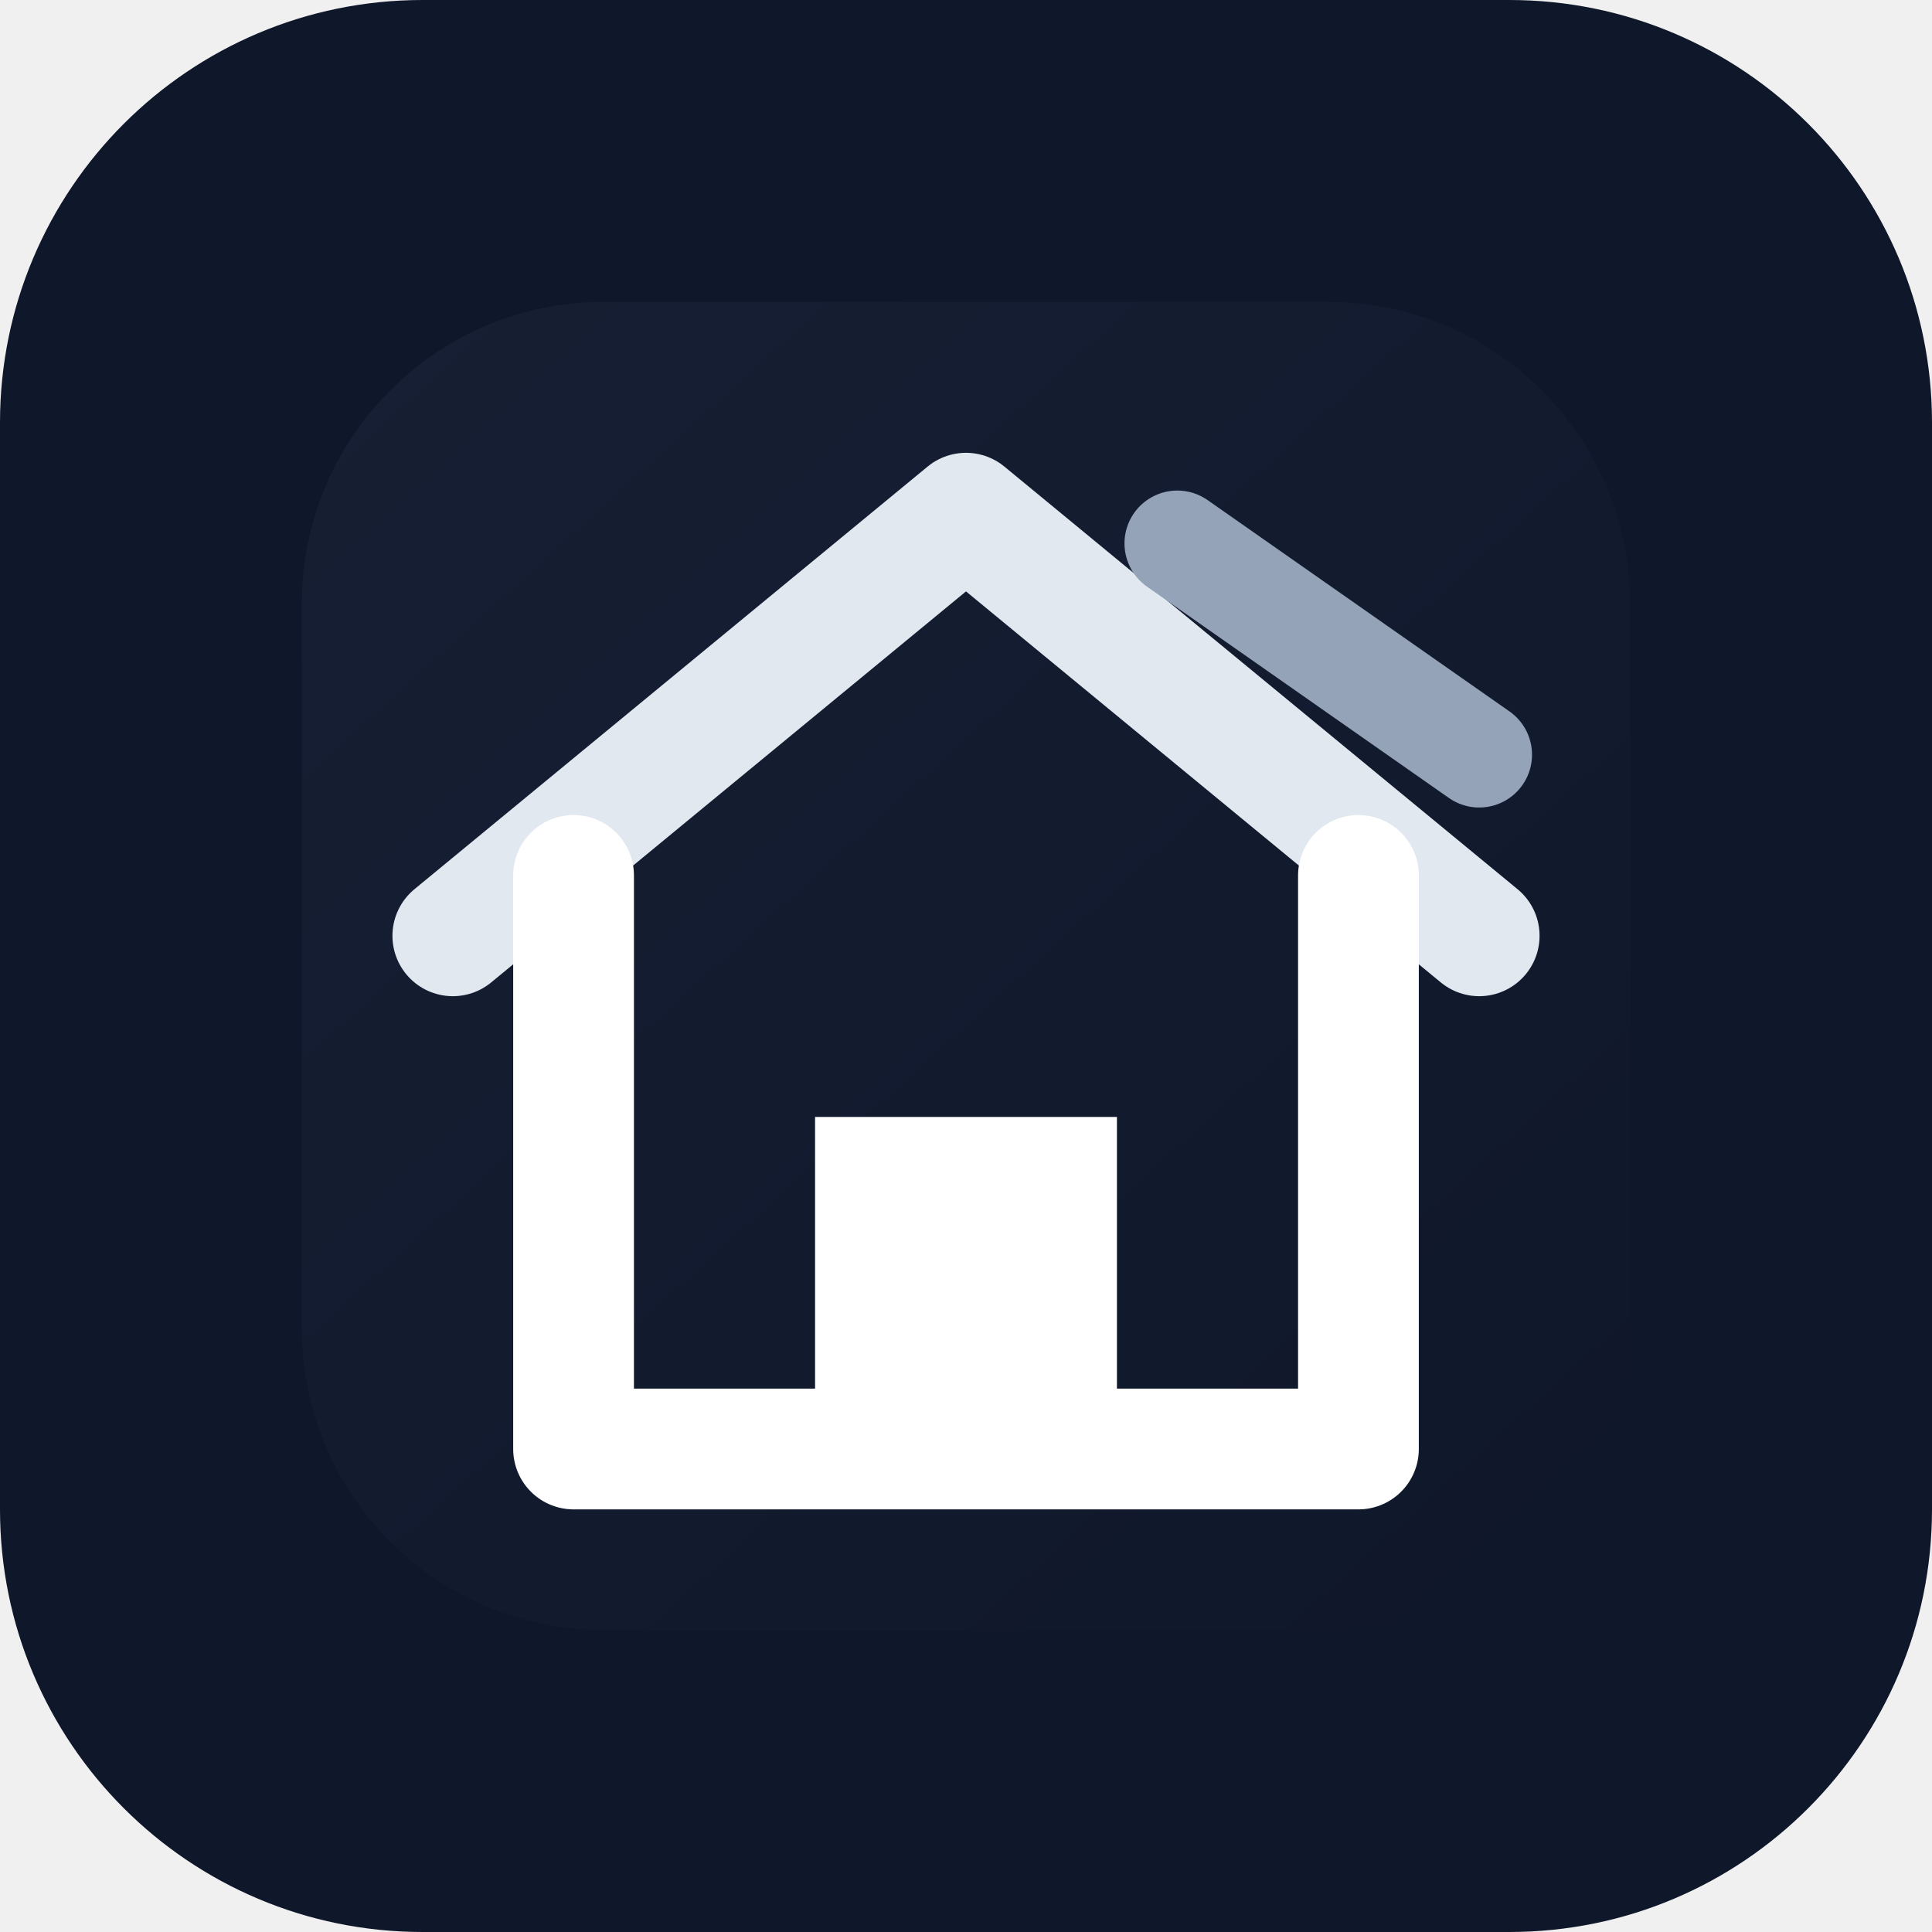
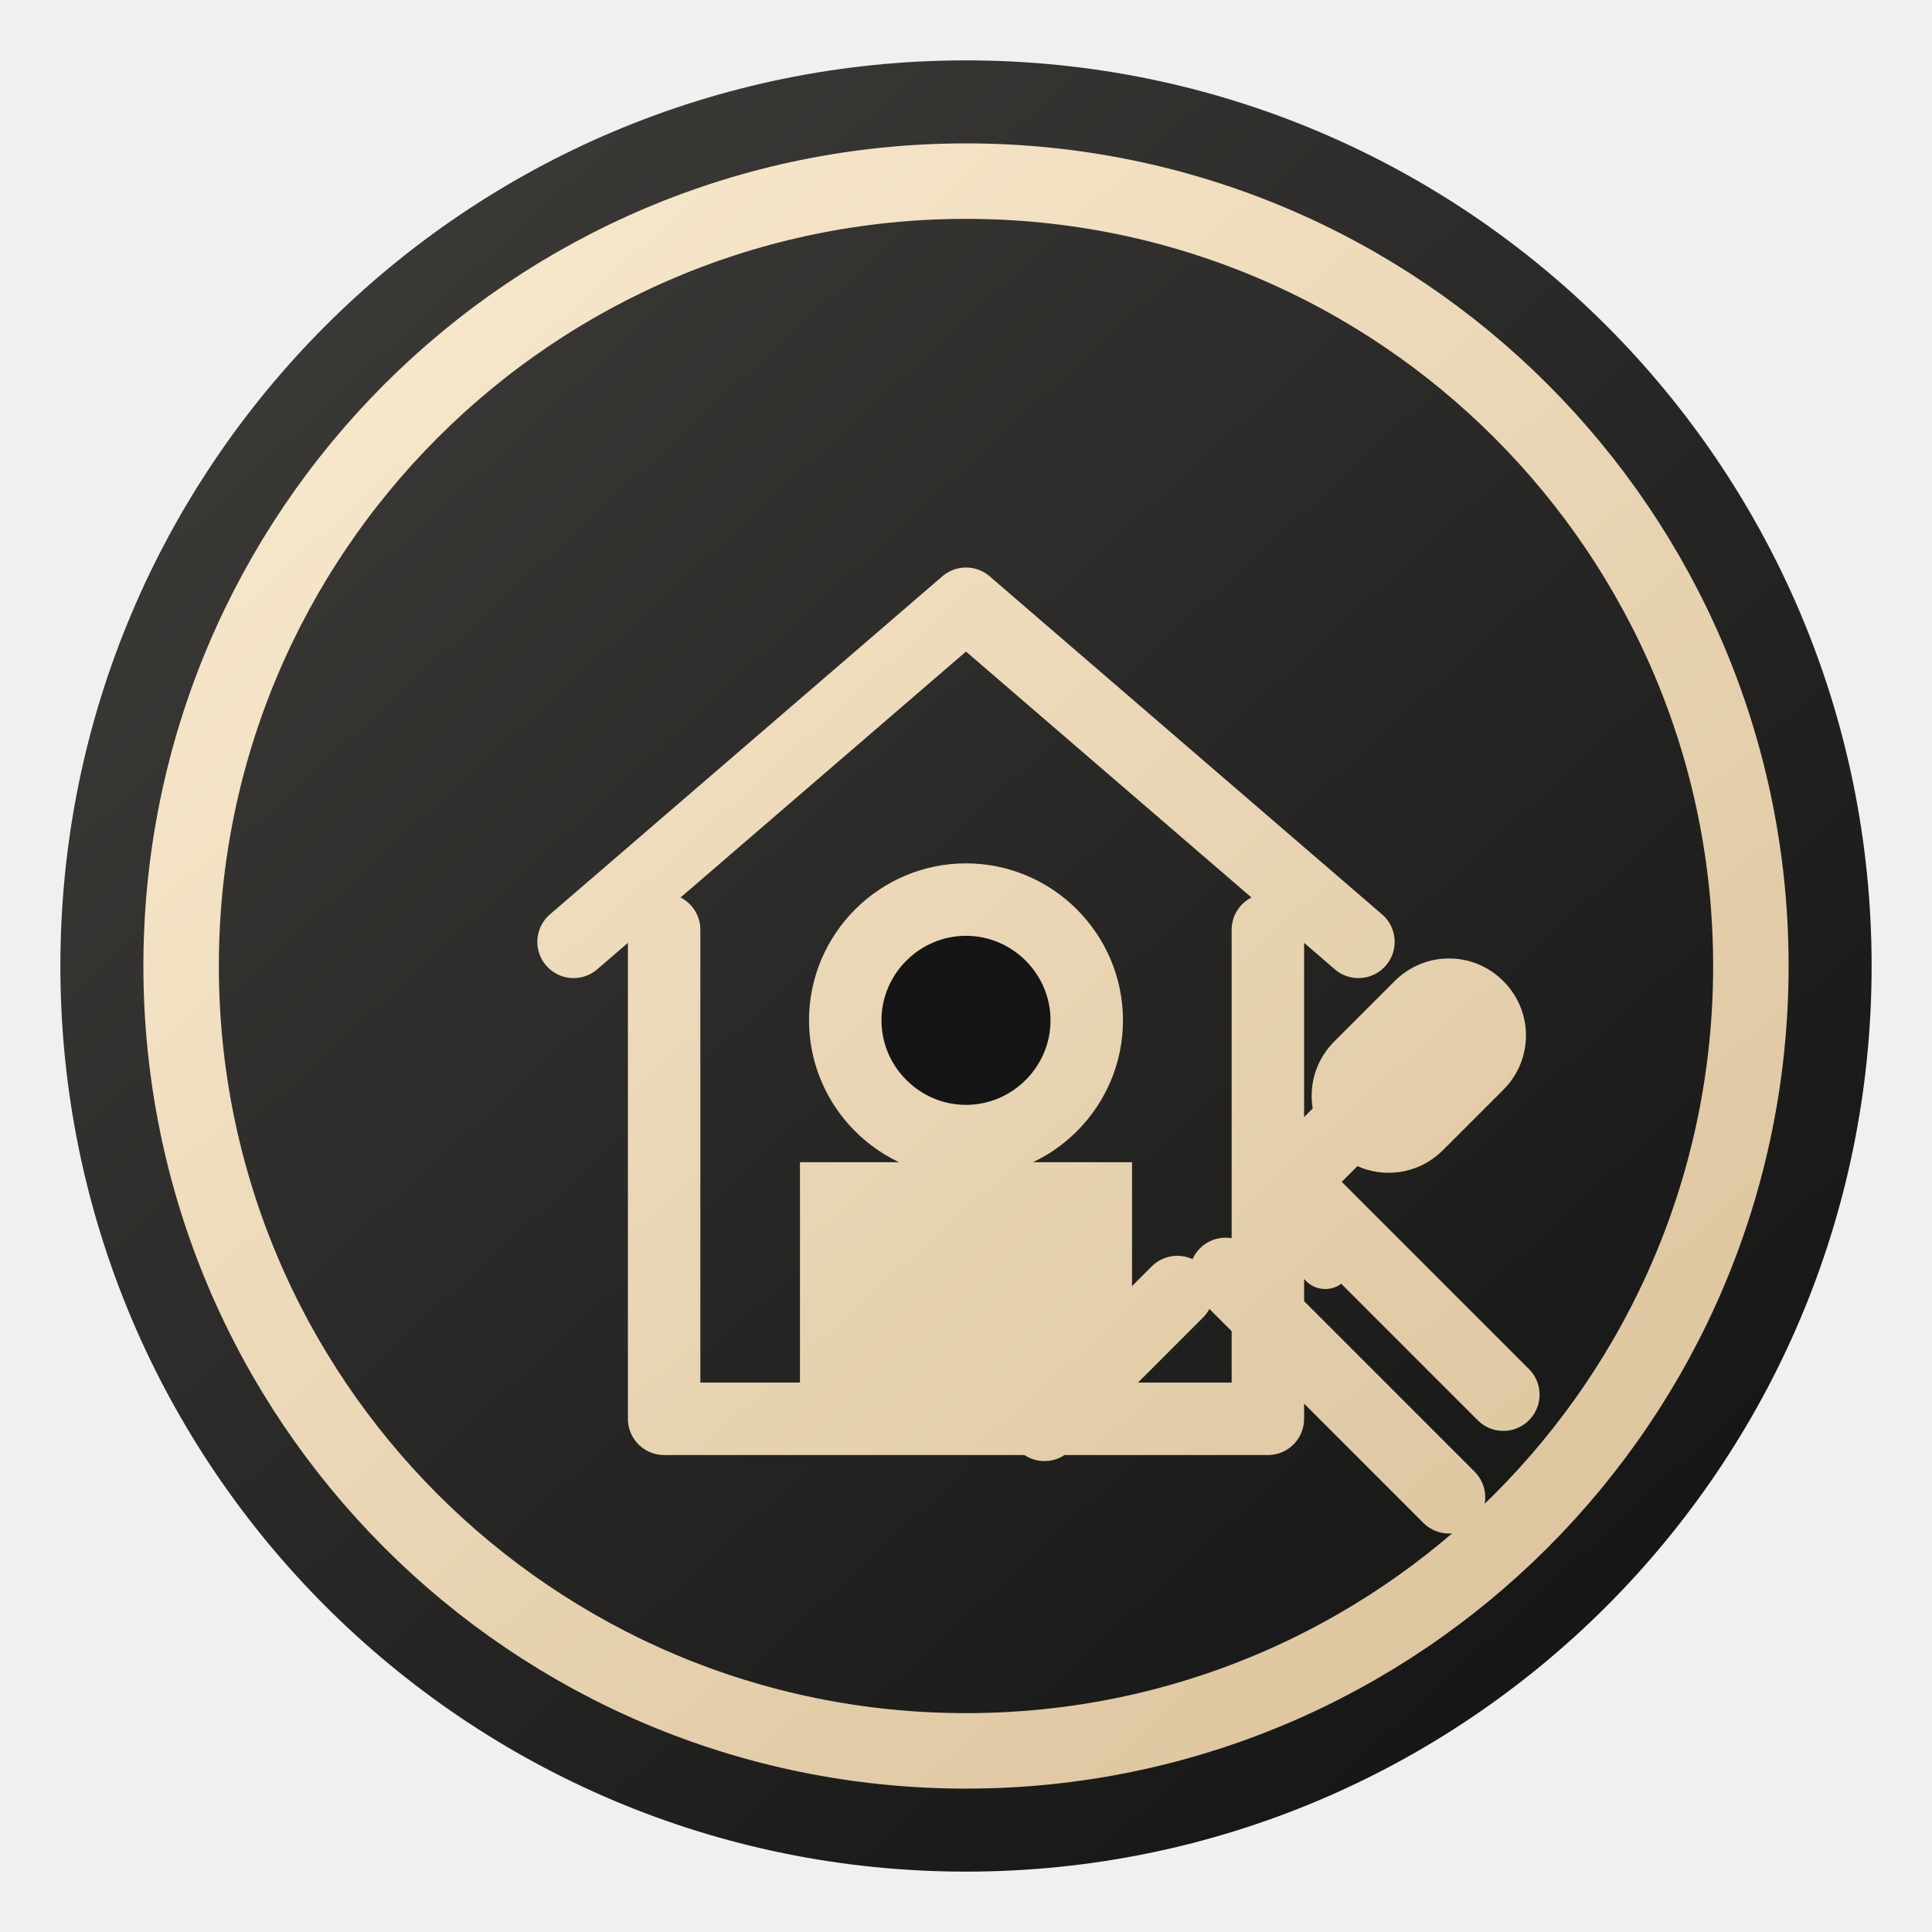
<svg xmlns="http://www.w3.org/2000/svg" width="64" height="64" viewBox="0 0 64 64" fill="none">
-   <rect width="64" height="64" rx="14" fill="#0F172A" />
-   <rect x="10" y="10" width="44" height="44" rx="10" fill="url(#paint0_linear)" opacity="0.2" />
-   <path d="M15 31L32 17L49 31" stroke="#E2E8F0" stroke-width="4" stroke-linecap="round" stroke-linejoin="round" />
-   <path d="M19 29V48H45V29" stroke="#FFFFFF" stroke-width="4" stroke-linecap="round" stroke-linejoin="round" />
-   <path d="M27 48V37H37V48" fill="#FFFFFF" />
-   <path d="M39 18L49 25" stroke="#94A3B8" stroke-width="3.5" stroke-linecap="round" />
  <defs>
-     <linearGradient id="paint0_linear" x1="12" y1="10" x2="52" y2="54" gradientUnits="userSpaceOnUse">
-       <stop stop-color="#334155" />
-       <stop offset="1" stop-color="#0F172A" />
+     <linearGradient id="bg" x1="10" y1="8" x2="54" y2="56" gradientUnits="userSpaceOnUse">
+       <stop stop-color="#3B3A37" />
+       <stop offset="1" stop-color="#151515" />
+     </linearGradient>
+     <linearGradient id="ring" x1="14" y1="12" x2="50" y2="52" gradientUnits="userSpaceOnUse">
+       <stop stop-color="#F6E6CA" />
+       <stop offset="1" stop-color="#DEC6A0" />
    </linearGradient>
  </defs>
+   <circle cx="32" cy="32" r="30" fill="url(#bg)" />
+   <circle cx="32" cy="32" r="26" stroke="url(#ring)" stroke-width="2.5" />
+   <path d="M19 31.2L32 20L45 31.2" stroke="url(#ring)" stroke-width="2.4" stroke-linecap="round" stroke-linejoin="round" />
+   <path d="M22 30.8V47H42V30.8" stroke="url(#ring)" stroke-width="2.4" stroke-linecap="round" stroke-linejoin="round" />
+   <path d="M26.5 47V38.5H37.5V47" fill="url(#ring)" />
+   <path d="M32 29.8C29.8 29.8 28 31.6 28 33.8C28 36 29.8 37.8 32 37.8C34.2 37.8 36 36 36 33.8C36 31.6 34.2 29.8 32 29.8Z" fill="#151515" stroke="url(#ring)" stroke-width="2.4" />
+   <path d="M40.6 42.2L48 49.6" stroke="url(#ring)" stroke-width="2.4" stroke-linecap="round" />
+   <path d="M43.2 39.6L49.8 46.2" stroke="url(#ring)" stroke-width="2.4" stroke-linecap="round" />
+   <path d="M39 42.8L34.6 47.2" stroke="url(#ring)" stroke-width="2.4" stroke-linecap="round" />
+   <path d="M47.5 34.4L43.1 38.8" stroke="url(#ring)" stroke-width="2.4" stroke-linecap="round" />
+   <path d="M44.2 34.5C43.2 35.5 43.2 37.1 44.2 38.1C45.2 39.1 46.8 39.1 47.8 38.1L49.8 36.1C50.8 35.1 50.8 33.5 49.8 32.5C48.8 31.5 47.2 31.5 46.2 32.5L44.2 34.5Z" fill="url(#ring)" />
+   <circle cx="43.9" cy="41.8" r="0.9" fill="url(#ring)" />
</svg>
